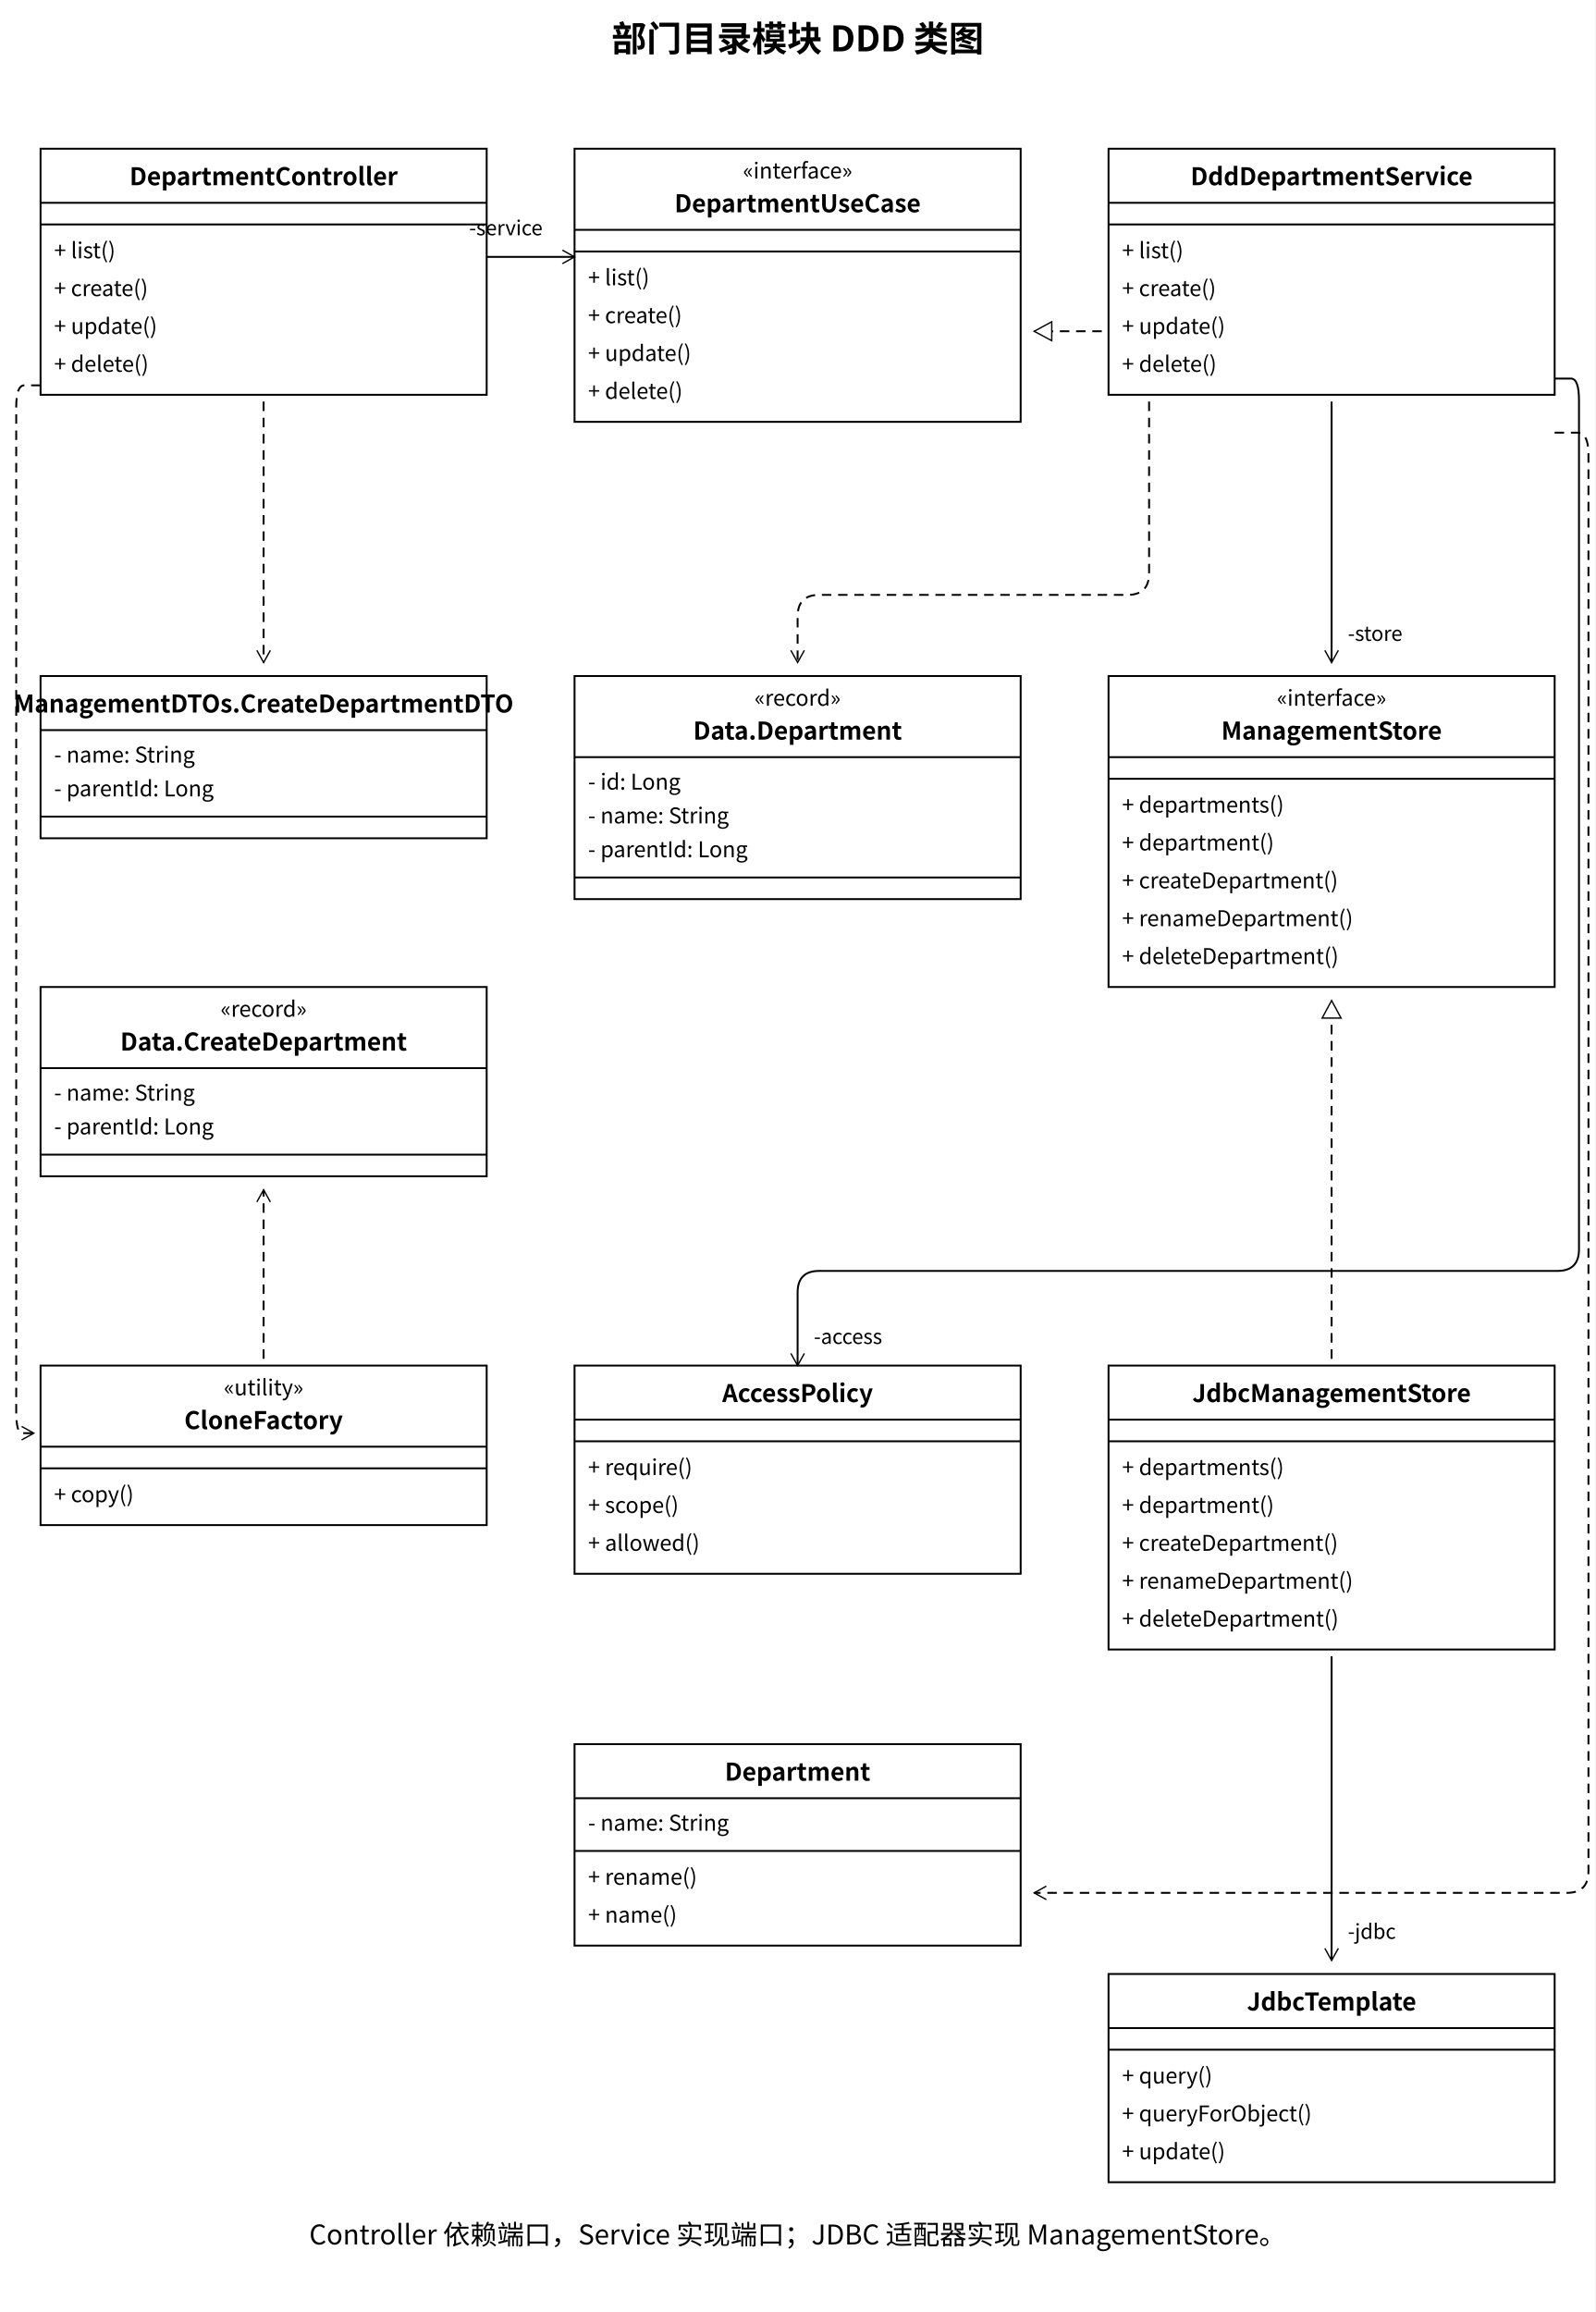
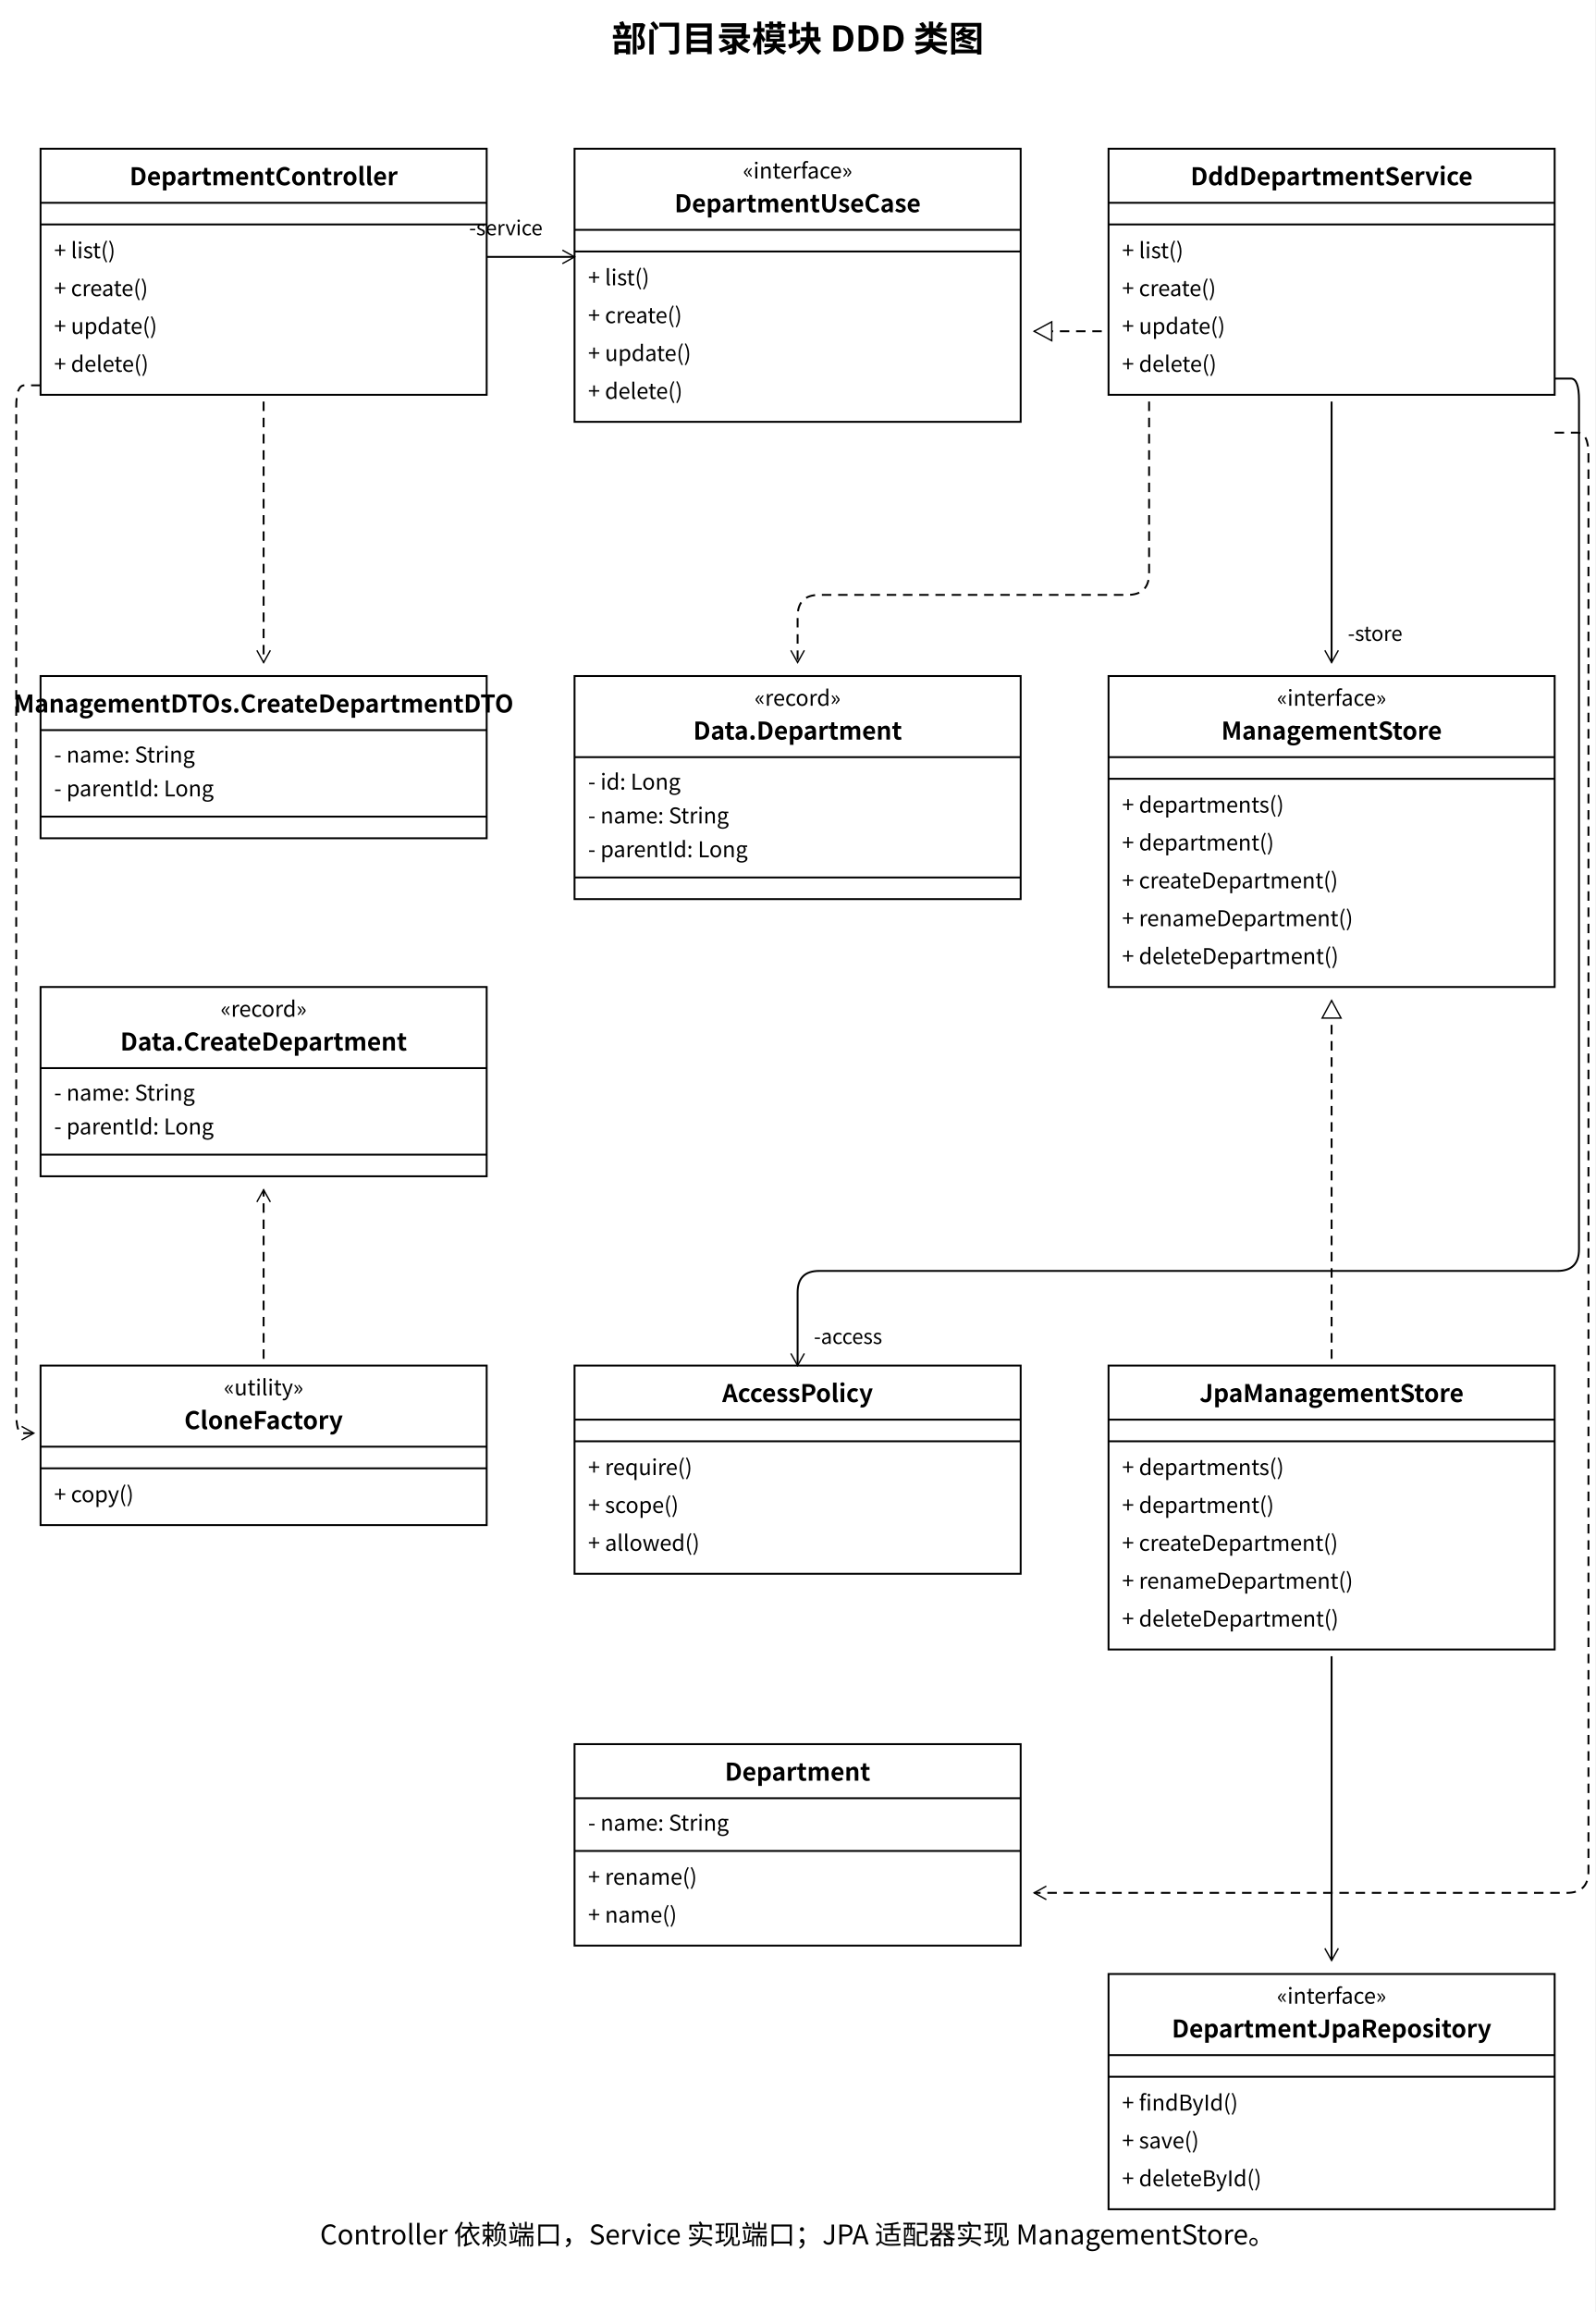
<svg xmlns="http://www.w3.org/2000/svg" width="1180" height="1710" viewBox="0 0 1180 1710">
  <style>text{font-family:'PingFang SC','Microsoft YaHei','Noto Sans CJK SC',system-ui,sans-serif;fill:black}</style>
  <defs>
    <marker id="open" markerWidth="12" markerHeight="12" refX="10" refY="6" orient="auto" markerUnits="userSpaceOnUse">
      <path d="M1,1 L10,6 L1,11" fill="none" stroke="black" />
    </marker>
    <marker id="filled" markerWidth="12" markerHeight="12" refX="10" refY="6" orient="auto" markerUnits="userSpaceOnUse">
      <path d="M1,1 L10,6 L1,11 Z" fill="black" />
    </marker>
    <marker id="triangle" markerWidth="16" markerHeight="16" refX="14" refY="8" orient="auto" markerUnits="userSpaceOnUse">
      <path d="M1,1 L14,8 L1,15 Z" fill="white" stroke="black" />
    </marker>
  </defs>
  <rect width="100%" height="100%" fill="white" />
  <text x="590.0" y="38" font-size="26" text-anchor="middle" font-weight="600">部门目录模块 DDD 类图</text>
  <rect x="30" y="110" width="330" height="182" rx="0" fill="white" stroke="black" stroke-width="1.4" />
  <text x="195.0" y="137" font-size="18" text-anchor="middle" font-weight="600">DepartmentController</text>
  <path d="M 30,150 L 360,150" fill="none" stroke="black" stroke-width="1.4" />
  <path d="M 30,166 L 360,166" fill="none" stroke="black" stroke-width="1.4" />
  <text x="40" y="191" font-size="16" text-anchor="start" font-weight="400">+ list()</text>
  <text x="40" y="219" font-size="16" text-anchor="start" font-weight="400">+ create()</text>
  <text x="40" y="247" font-size="16" text-anchor="start" font-weight="400">+ update()</text>
  <text x="40" y="275" font-size="16" text-anchor="start" font-weight="400">+ delete()</text>
  <rect x="425" y="110" width="330" height="202" rx="0" fill="white" stroke="black" stroke-width="1.4" />
  <text x="590.0" y="132" font-size="16" text-anchor="middle" font-weight="400">«interface»</text>
  <text x="590.0" y="157" font-size="18" text-anchor="middle" font-weight="600">DepartmentUseCase</text>
  <path d="M 425,170 L 755,170" fill="none" stroke="black" stroke-width="1.4" />
  <path d="M 425,186 L 755,186" fill="none" stroke="black" stroke-width="1.4" />
  <text x="435" y="211" font-size="16" text-anchor="start" font-weight="400">+ list()</text>
  <text x="435" y="239" font-size="16" text-anchor="start" font-weight="400">+ create()</text>
  <text x="435" y="267" font-size="16" text-anchor="start" font-weight="400">+ update()</text>
  <text x="435" y="295" font-size="16" text-anchor="start" font-weight="400">+ delete()</text>
  <rect x="820" y="110" width="330" height="182" rx="0" fill="white" stroke="black" stroke-width="1.4" />
  <text x="985.0" y="137" font-size="18" text-anchor="middle" font-weight="600">DddDepartmentService</text>
  <path d="M 820,150 L 1150,150" fill="none" stroke="black" stroke-width="1.4" />
  <path d="M 820,166 L 1150,166" fill="none" stroke="black" stroke-width="1.4" />
  <text x="830" y="191" font-size="16" text-anchor="start" font-weight="400">+ list()</text>
  <text x="830" y="219" font-size="16" text-anchor="start" font-weight="400">+ create()</text>
  <text x="830" y="247" font-size="16" text-anchor="start" font-weight="400">+ update()</text>
  <text x="830" y="275" font-size="16" text-anchor="start" font-weight="400">+ delete()</text>
  <path d="M 360,190 L 425,190" fill="none" stroke="black" stroke-width="1.4" marker-end="url(#open)" />
  <text x="347" y="174" font-size="15" text-anchor="start" font-weight="400">-service</text>
  <path d="M 815,245 L 765,245" fill="none" stroke="black" stroke-width="1.4" stroke-dasharray="7 5" marker-end="url(#triangle)" />
  <rect x="30" y="500" width="330" height="120" rx="0" fill="white" stroke="black" stroke-width="1.4" />
  <text x="195.0" y="527" font-size="18" text-anchor="middle" font-weight="600">ManagementDTOs.CreateDepartmentDTO</text>
  <path d="M 30,540 L 360,540" fill="none" stroke="black" stroke-width="1.4" />
  <text x="40" y="564" font-size="16" text-anchor="start" font-weight="400">- name: String</text>
  <text x="40" y="589" font-size="16" text-anchor="start" font-weight="400">- parentId: Long</text>
  <path d="M 30,604 L 360,604" fill="none" stroke="black" stroke-width="1.4" />
  <rect x="425" y="500" width="330" height="165" rx="0" fill="white" stroke="black" stroke-width="1.4" />
  <text x="590.0" y="522" font-size="16" text-anchor="middle" font-weight="400">«record»</text>
  <text x="590.0" y="547" font-size="18" text-anchor="middle" font-weight="600">Data.Department</text>
  <path d="M 425,560 L 755,560" fill="none" stroke="black" stroke-width="1.4" />
  <text x="435" y="584" font-size="16" text-anchor="start" font-weight="400">- id: Long</text>
  <text x="435" y="609" font-size="16" text-anchor="start" font-weight="400">- name: String</text>
  <text x="435" y="634" font-size="16" text-anchor="start" font-weight="400">- parentId: Long</text>
  <path d="M 425,649 L 755,649" fill="none" stroke="black" stroke-width="1.4" />
  <rect x="820" y="500" width="330" height="230" rx="0" fill="white" stroke="black" stroke-width="1.4" />
  <text x="985.0" y="522" font-size="16" text-anchor="middle" font-weight="400">«interface»</text>
  <text x="985.0" y="547" font-size="18" text-anchor="middle" font-weight="600">ManagementStore</text>
  <path d="M 820,560 L 1150,560" fill="none" stroke="black" stroke-width="1.4" />
  <path d="M 820,576 L 1150,576" fill="none" stroke="black" stroke-width="1.4" />
  <text x="830" y="601" font-size="16" text-anchor="start" font-weight="400">+ departments()</text>
  <text x="830" y="629" font-size="16" text-anchor="start" font-weight="400">+ department()</text>
  <text x="830" y="657" font-size="16" text-anchor="start" font-weight="400">+ createDepartment()</text>
  <text x="830" y="685" font-size="16" text-anchor="start" font-weight="400">+ renameDepartment()</text>
  <text x="830" y="713" font-size="16" text-anchor="start" font-weight="400">+ deleteDepartment()</text>
  <path d="M 850,297 L 850.0,424.0 Q 850,440 834.0,440.0 L 606.0,440.0 Q 590,440 590.0,456.0 L 590,490" fill="none" stroke="black" stroke-width="1.4" stroke-dasharray="7 5" marker-end="url(#open)" />
  <path d="M 985,297 L 985,490" fill="none" stroke="black" stroke-width="1.4" marker-end="url(#open)" />
  <text x="997" y="474" font-size="15" text-anchor="start" font-weight="400">-store</text>
  <rect x="30" y="730" width="330" height="140" rx="0" fill="white" stroke="black" stroke-width="1.4" />
  <text x="195.0" y="752" font-size="16" text-anchor="middle" font-weight="400">«record»</text>
  <text x="195.0" y="777" font-size="18" text-anchor="middle" font-weight="600">Data.CreateDepartment</text>
  <path d="M 30,790 L 360,790" fill="none" stroke="black" stroke-width="1.4" />
  <text x="40" y="814" font-size="16" text-anchor="start" font-weight="400">- name: String</text>
  <text x="40" y="839" font-size="16" text-anchor="start" font-weight="400">- parentId: Long</text>
  <path d="M 30,854 L 360,854" fill="none" stroke="black" stroke-width="1.4" />
  <rect x="30" y="1010" width="330" height="118" rx="0" fill="white" stroke="black" stroke-width="1.4" />
  <text x="195.0" y="1032" font-size="16" text-anchor="middle" font-weight="400">«utility»</text>
  <text x="195.0" y="1057" font-size="18" text-anchor="middle" font-weight="600">CloneFactory</text>
  <path d="M 30,1070 L 360,1070" fill="none" stroke="black" stroke-width="1.4" />
  <path d="M 30,1086 L 360,1086" fill="none" stroke="black" stroke-width="1.4" />
  <text x="40" y="1111" font-size="16" text-anchor="start" font-weight="400">+ copy()</text>
  <rect x="425" y="1010" width="330" height="154" rx="0" fill="white" stroke="black" stroke-width="1.4" />
  <text x="590.0" y="1037" font-size="18" text-anchor="middle" font-weight="600">AccessPolicy</text>
  <path d="M 425,1050 L 755,1050" fill="none" stroke="black" stroke-width="1.4" />
  <path d="M 425,1066 L 755,1066" fill="none" stroke="black" stroke-width="1.4" />
  <text x="435" y="1091" font-size="16" text-anchor="start" font-weight="400">+ require()</text>
  <text x="435" y="1119" font-size="16" text-anchor="start" font-weight="400">+ scope()</text>
  <text x="435" y="1147" font-size="16" text-anchor="start" font-weight="400">+ allowed()</text>
  <rect x="820" y="1010" width="330" height="210" rx="0" fill="white" stroke="black" stroke-width="1.4" />
-   <text x="985.0" y="1037" font-size="18" text-anchor="middle" font-weight="600">JdbcManagementStore</text>
+   <text x="985.0" y="1037" font-size="18" text-anchor="middle" font-weight="600">JpaManagementStore</text>
  <path d="M 820,1050 L 1150,1050" fill="none" stroke="black" stroke-width="1.4" />
  <path d="M 820,1066 L 1150,1066" fill="none" stroke="black" stroke-width="1.4" />
  <text x="830" y="1091" font-size="16" text-anchor="start" font-weight="400">+ departments()</text>
  <text x="830" y="1119" font-size="16" text-anchor="start" font-weight="400">+ department()</text>
  <text x="830" y="1147" font-size="16" text-anchor="start" font-weight="400">+ createDepartment()</text>
  <text x="830" y="1175" font-size="16" text-anchor="start" font-weight="400">+ renameDepartment()</text>
  <text x="830" y="1203" font-size="16" text-anchor="start" font-weight="400">+ deleteDepartment()</text>
  <path d="M 985,1005 L 985,740" fill="none" stroke="black" stroke-width="1.4" stroke-dasharray="7 5" marker-end="url(#triangle)" />
  <path d="M 30,285 L 18.0,285.0 Q 12,285 12.0,301.0 L 12.0,1044.0 Q 12,1060 16.333,1060.0 L 25,1060" fill="none" stroke="black" stroke-width="1.4" stroke-dasharray="7 5" marker-end="url(#open)" />
  <path d="M 195,297 L 195,490" fill="none" stroke="black" stroke-width="1.4" stroke-dasharray="7 5" marker-end="url(#open)" />
  <path d="M 195,1005 L 195,880" fill="none" stroke="black" stroke-width="1.4" stroke-dasharray="7 5" marker-end="url(#open)" />
  <path d="M 1150,280 L 1162.0,280.0 Q 1168,280 1168.0,296.0 L 1168.0,924.0 Q 1168,940 1152.0,940.0 L 606.0,940.0 Q 590,940 590.0,956.0 L 590,1010" fill="none" stroke="black" stroke-width="1.4" marker-end="url(#open)" />
  <text x="602" y="994" font-size="15" text-anchor="start" font-weight="400">-access</text>
  <rect x="425" y="1290" width="330" height="149" rx="0" fill="white" stroke="black" stroke-width="1.4" />
  <text x="590.0" y="1317" font-size="18" text-anchor="middle" font-weight="600">Department</text>
  <path d="M 425,1330 L 755,1330" fill="none" stroke="black" stroke-width="1.4" />
  <text x="435" y="1354" font-size="16" text-anchor="start" font-weight="400">- name: String</text>
  <path d="M 425,1369 L 755,1369" fill="none" stroke="black" stroke-width="1.4" />
  <text x="435" y="1394" font-size="16" text-anchor="start" font-weight="400">+ rename()</text>
  <text x="435" y="1422" font-size="16" text-anchor="start" font-weight="400">+ name()</text>
  <path d="M 1150,320 L 1166.667,320.0 Q 1175,320 1175.0,336.0 L 1175.0,1384.0 Q 1175,1400 1159.0,1400.0 L 765,1400" fill="none" stroke="black" stroke-width="1.4" stroke-dasharray="7 5" marker-end="url(#open)" />
-   <rect x="820" y="1460" width="330" height="154" rx="0" fill="white" stroke="black" stroke-width="1.4" />
-   <text x="985.0" y="1487" font-size="18" text-anchor="middle" font-weight="600">JdbcTemplate</text>
-   <path d="M 820,1500 L 1150,1500" fill="none" stroke="black" stroke-width="1.4" />
-   <path d="M 820,1516 L 1150,1516" fill="none" stroke="black" stroke-width="1.4" />
-   <text x="830" y="1541" font-size="16" text-anchor="start" font-weight="400">+ query()</text>
-   <text x="830" y="1569" font-size="16" text-anchor="start" font-weight="400">+ queryForObject()</text>
-   <text x="830" y="1597" font-size="16" text-anchor="start" font-weight="400">+ update()</text>
+   <rect x="820" y="1460" width="330" height="174" rx="0" fill="white" stroke="black" stroke-width="1.4" />
+   <text x="985.0" y="1482" font-size="16" text-anchor="middle" font-weight="400">«interface»</text>
+   <text x="985.0" y="1507" font-size="18" text-anchor="middle" font-weight="600">DepartmentJpaRepository</text>
+   <path d="M 820,1520 L 1150,1520" fill="none" stroke="black" stroke-width="1.4" />
+   <path d="M 820,1536 L 1150,1536" fill="none" stroke="black" stroke-width="1.4" />
+   <text x="830" y="1561" font-size="16" text-anchor="start" font-weight="400">+ findById()</text>
+   <text x="830" y="1589" font-size="16" text-anchor="start" font-weight="400">+ save()</text>
+   <text x="830" y="1617" font-size="16" text-anchor="start" font-weight="400">+ deleteById()</text>
  <path d="M 985,1225 L 985,1450" fill="none" stroke="black" stroke-width="1.4" marker-end="url(#open)" />
-   <text x="997" y="1434" font-size="15" text-anchor="start" font-weight="400">-jdbc</text>
-   <text x="590" y="1660" font-size="20" text-anchor="middle" font-weight="400">Controller 依赖端口，Service 实现端口；JDBC 适配器实现 ManagementStore。</text>
+   <text x="590" y="1660" font-size="20" text-anchor="middle" font-weight="400">Controller 依赖端口，Service 实现端口；JPA 适配器实现 ManagementStore。</text>
</svg>
